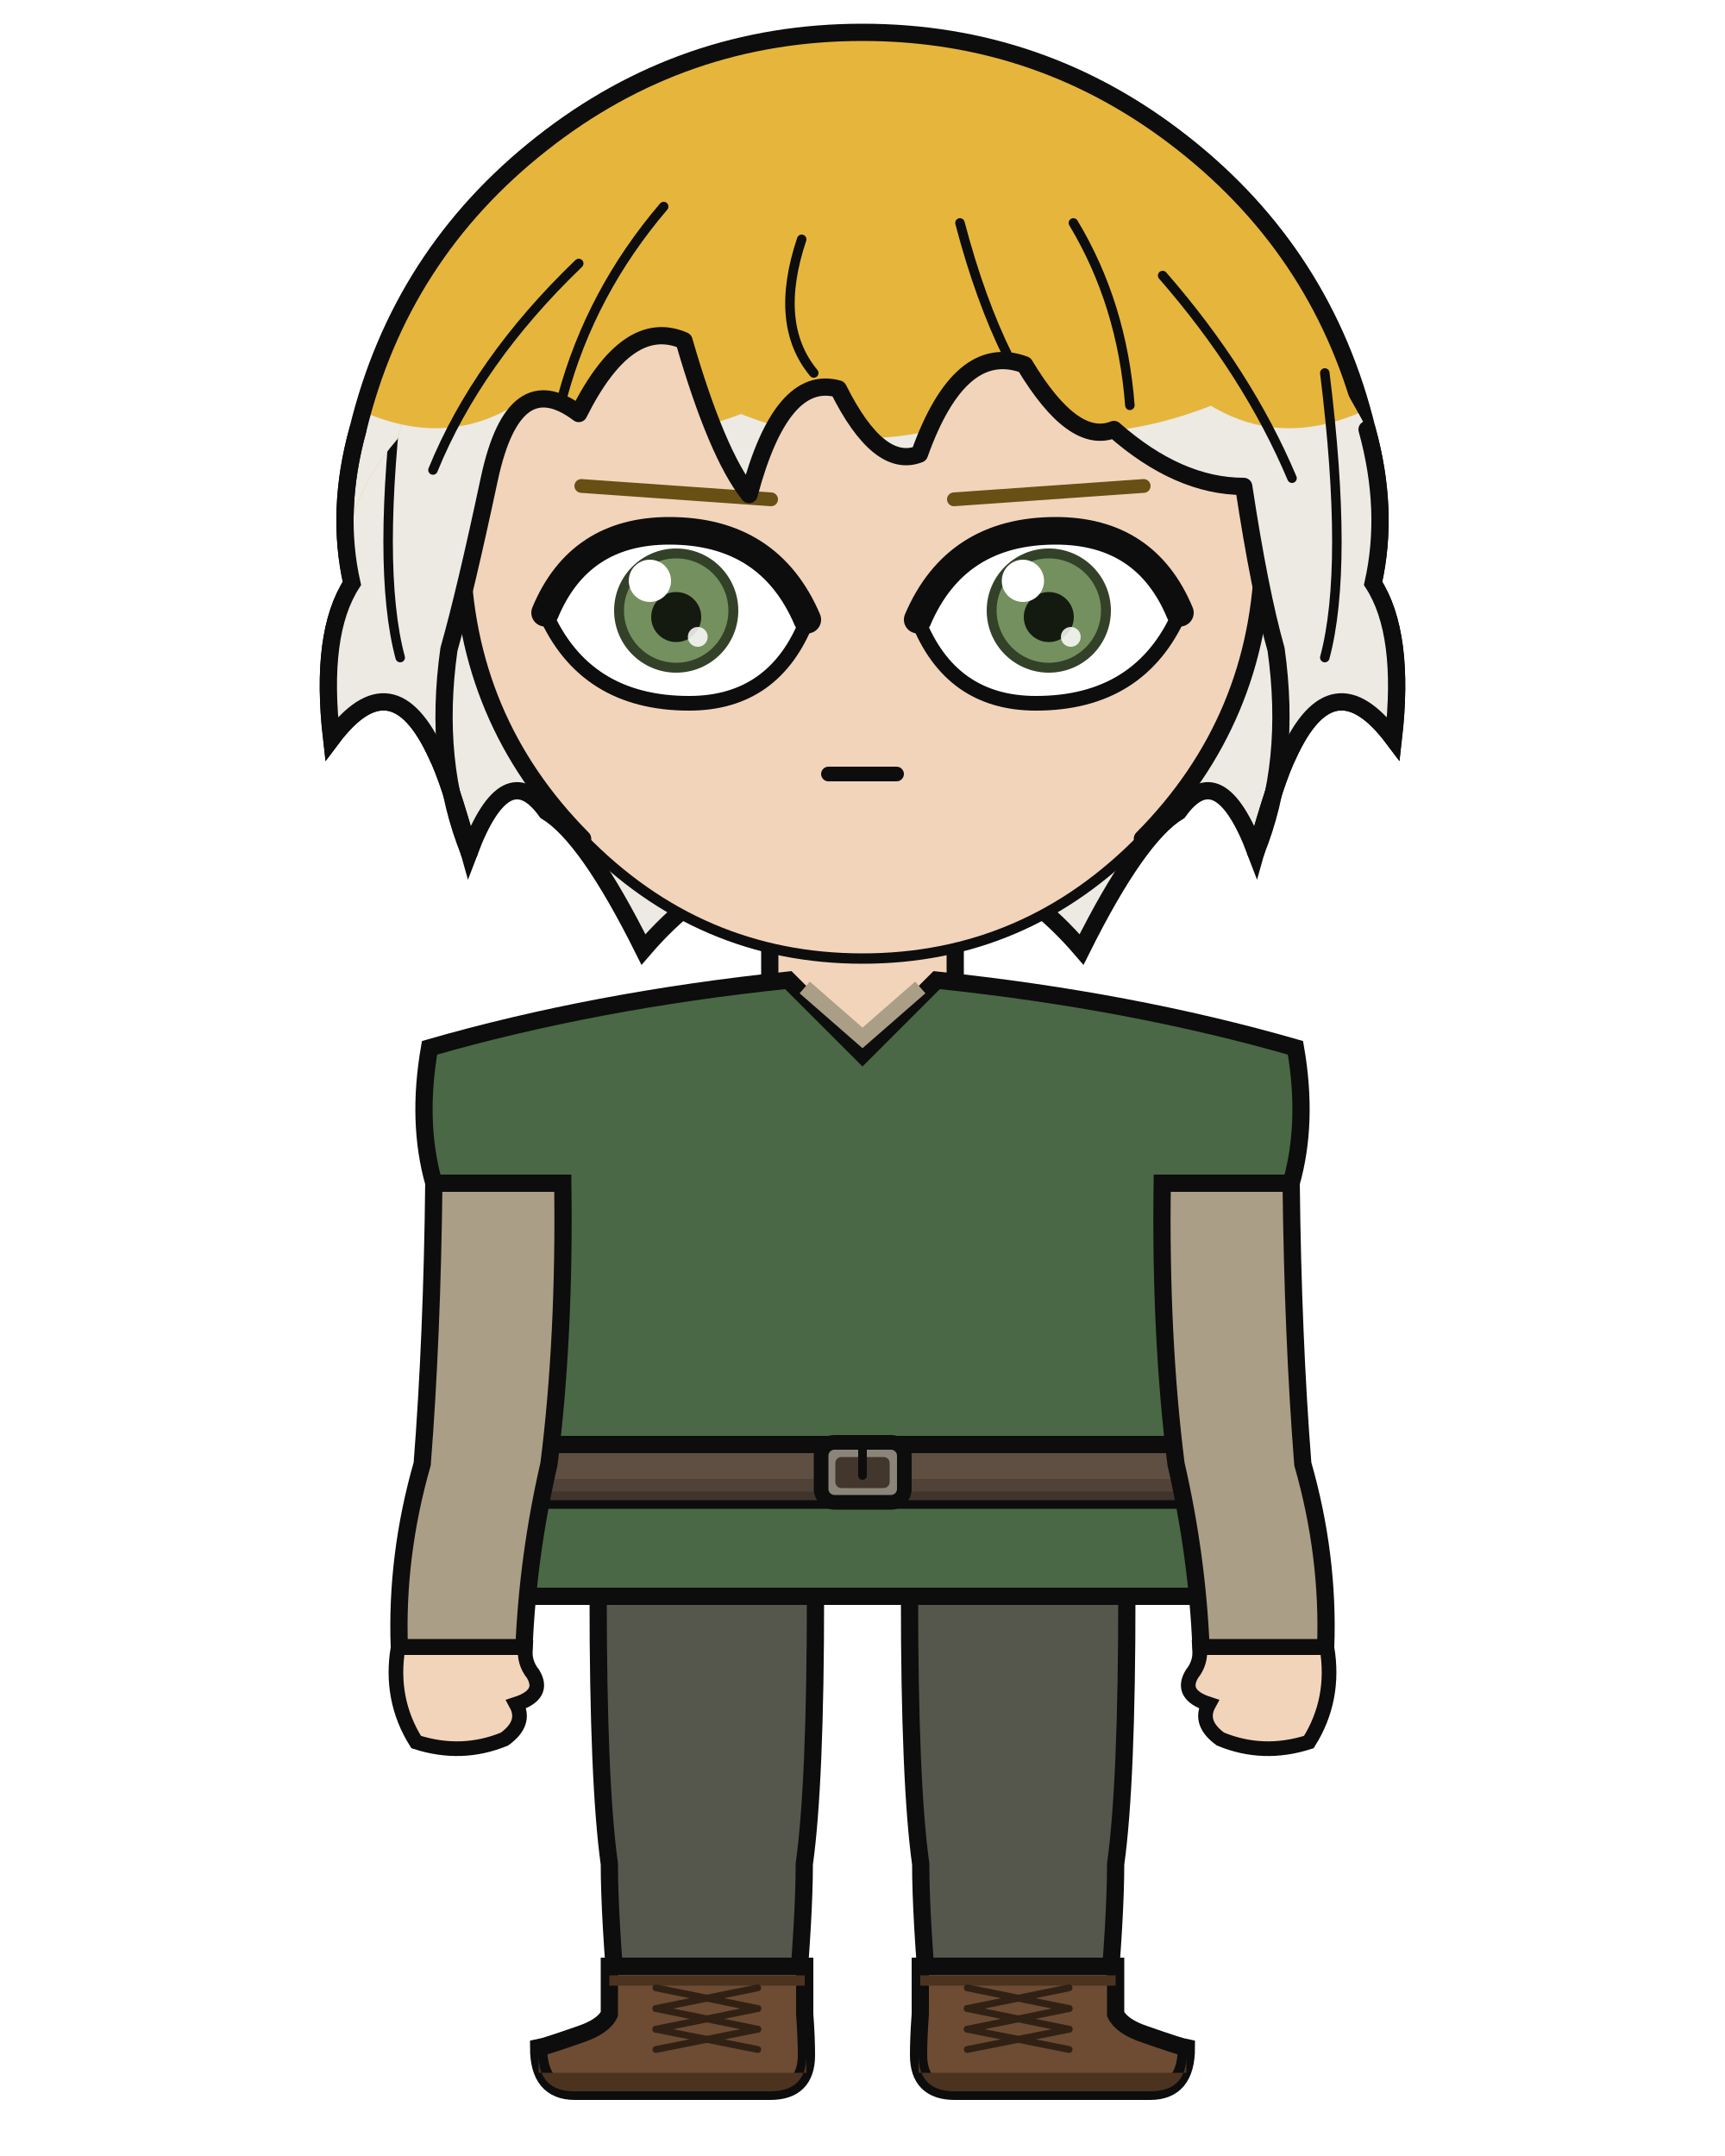
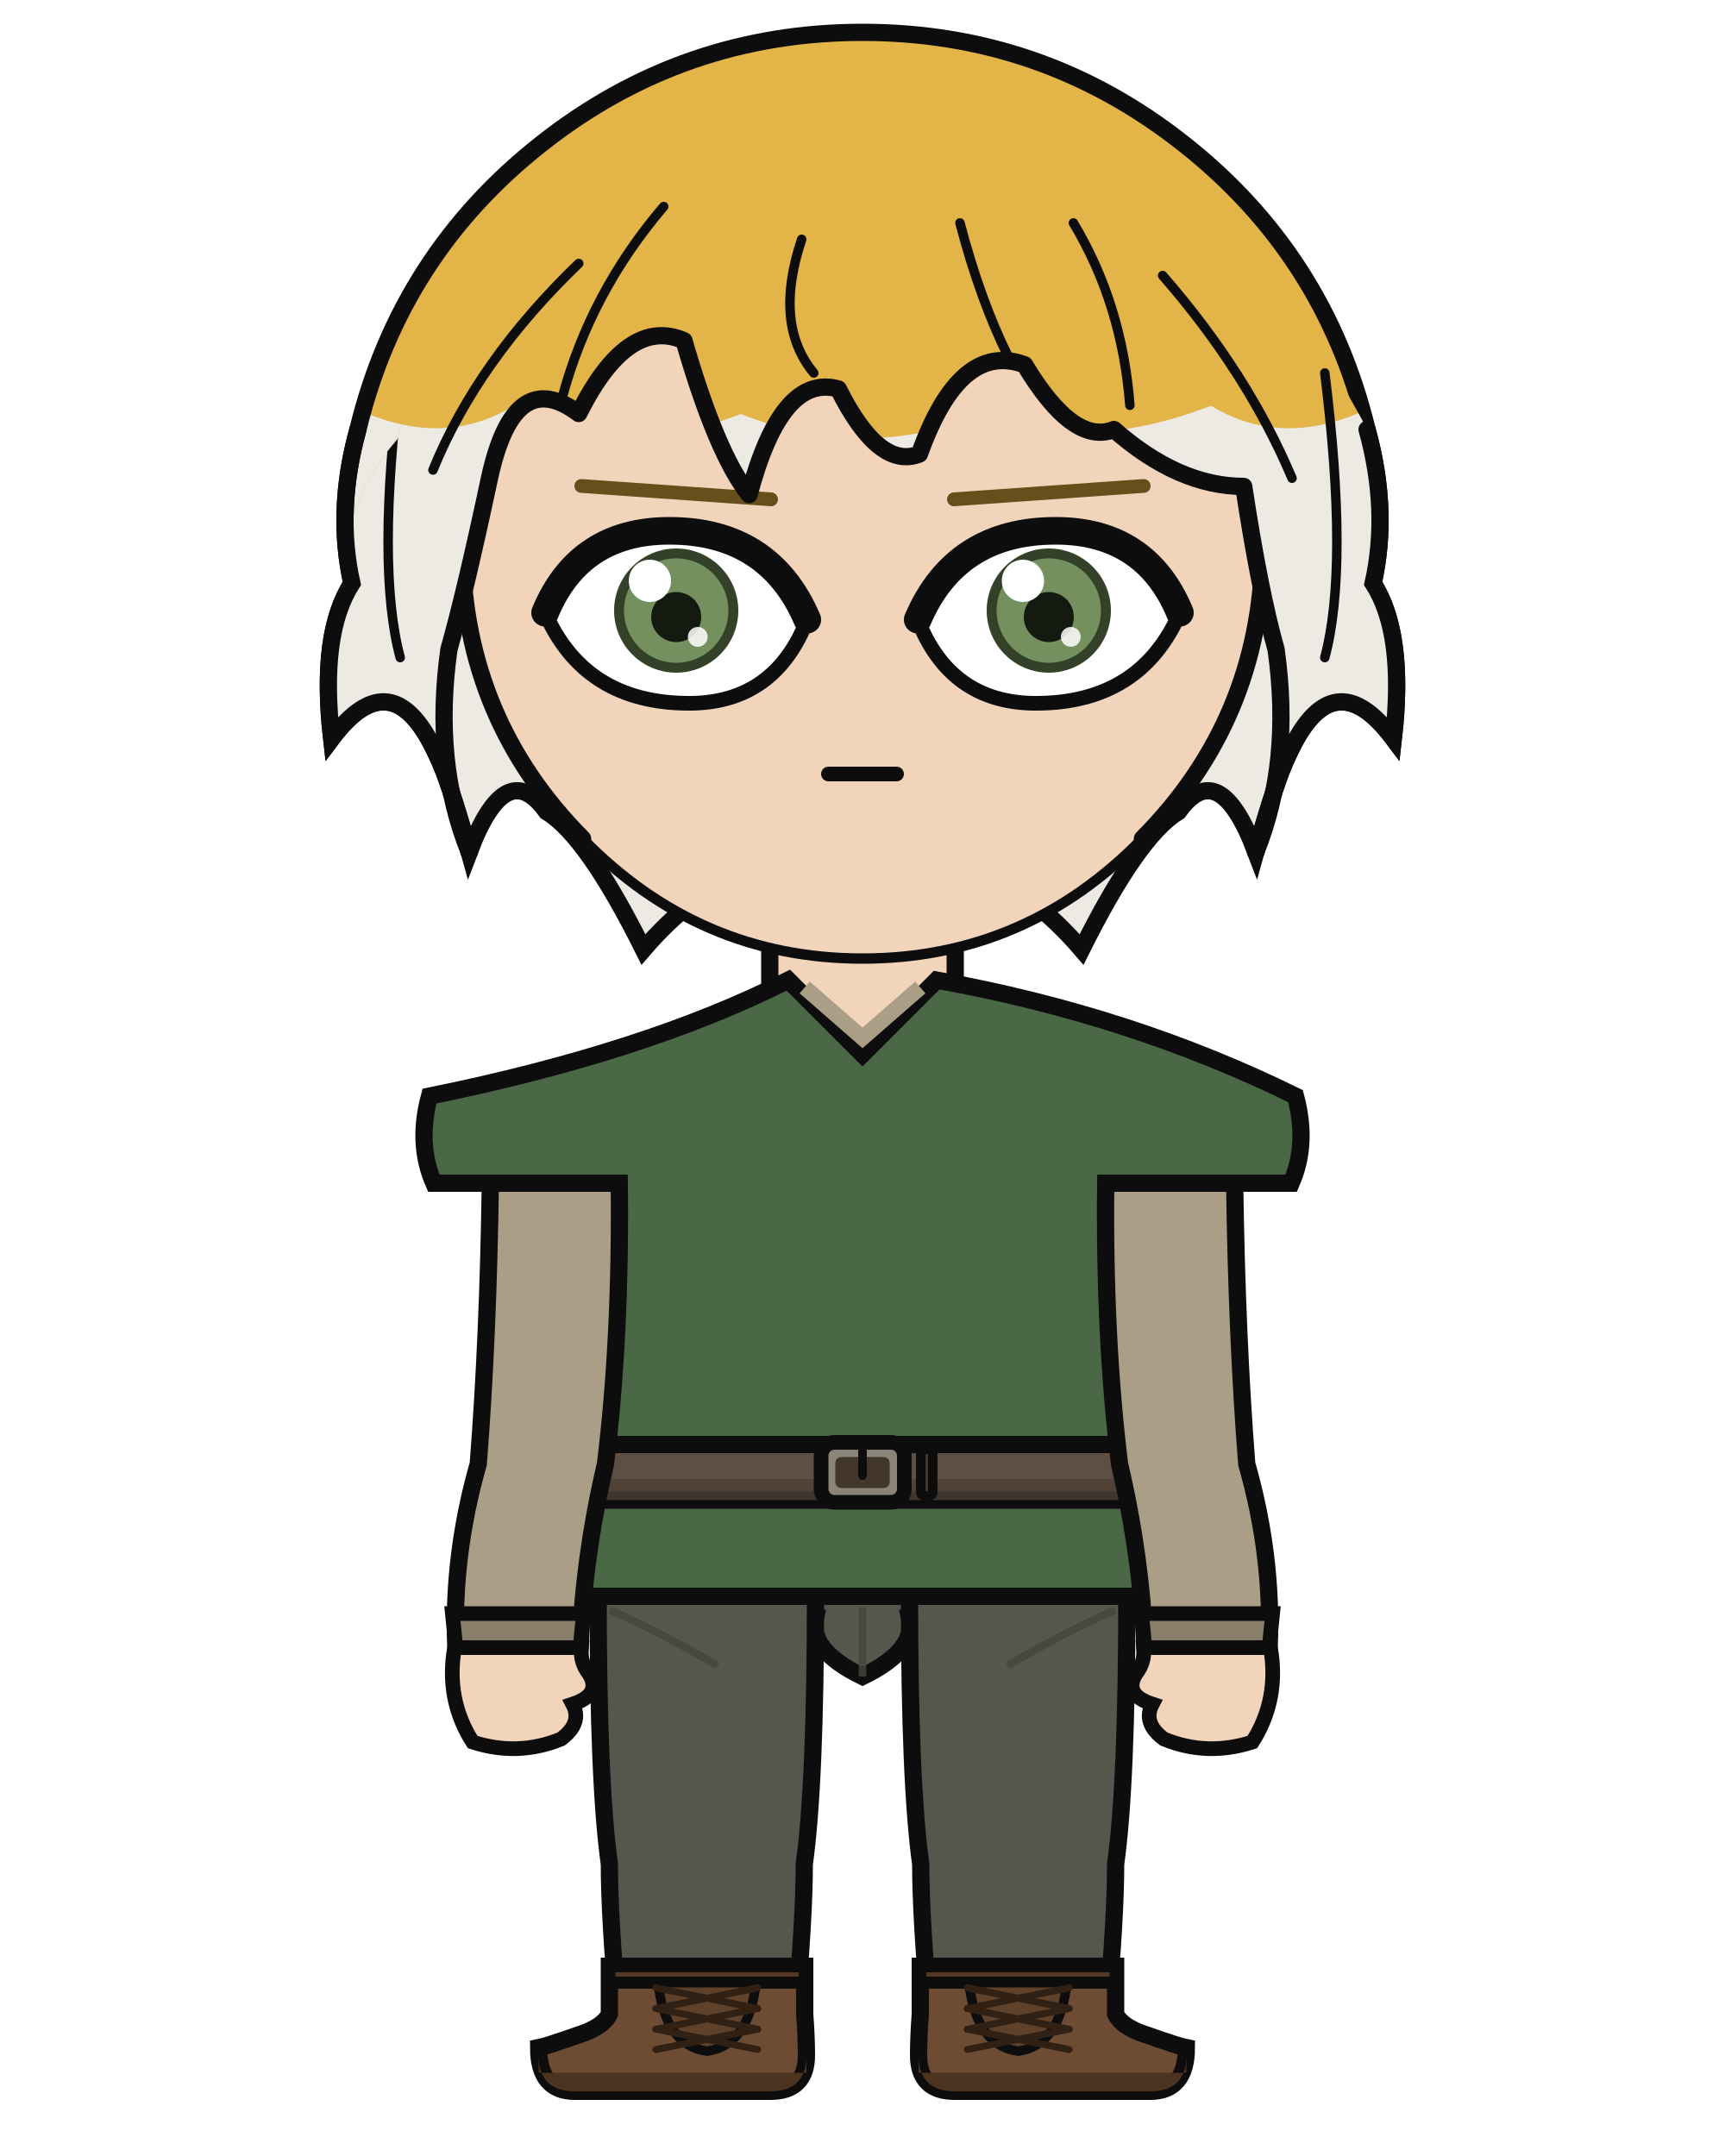
<svg xmlns="http://www.w3.org/2000/svg" width="400" height="500" viewBox="0 0 400 500">
  <rect width="100%" height="100%" fill="white" />
  <defs>
    <clipPath id="hair-tips">
      <path d="M 21.4 86.6 Q 51.5 101.6 77.8 92.2 Q 100.4 105.4 119.2 94.1 Q 148.3 105.4 171.8 96.0 Q 200.0 107.3 228.2 96.0 Q 251.7 105.4 280.8 94.1 Q 299.6 105.4 322.2 92.2 Q 348.5 101.6 378.6 86.6 Q 378.6 243.0 378.6 319.8 Q 200.0 319.8 21.4 319.8 Z" />
    </clipPath>
    <clipPath id="hair-front">
      <path d="M 108.8 197.6 Q 100.4 176.9 104.1 150.6 Q 107.9 137.2 113.5 110.9 Q 119.2 84.6 134.2 95.9 Q 145.5 73.3 158.6 79.0 Q 166.2 105.3 173.7 114.7 Q 181.2 86.5 194.4 90.2 Q 203.8 109.0 213.2 105.3 Q 222.6 79.0 237.6 84.6 Q 248.9 103.4 258.3 99.6 Q 273.3 112.8 288.4 112.8 Q 292.1 137.2 295.9 150.6 Q 299.6 176.9 291.2 197.6 Q 295.9 180.7 298.7 175.1 Q 309.0 152.5 323.1 171.3 Q 325.9 146.9 318.4 135.3 Q 322.2 118.4 317.0 99.6 Q 298.8 64.5 268.6 40.7 Q 238.4 16.9 200.0 16.9 Q 161.6 16.9 131.4 40.7 Q 101.2 64.5 92.2 101.8 Q 77.8 118.4 81.6 135.3 Q 74.1 146.9 76.9 171.3 Q 91.0 152.5 101.3 175.1 Q 104.1 180.7 108.8 197.6 Z" />
    </clipPath>
  </defs>
-   <path d="M 83.0 99.6 Q 92.8 59.1 125.6 33.3 Q 158.3 7.5 200.0 7.5 Q 241.7 7.5 274.4 33.3 Q 307.2 59.1 317.0 99.6 Q 322.2 118.4 318.4 135.3 Q 325.9 146.9 323.1 171.3 Q 309.0 152.5 298.7 175.1 Q 295.9 180.7 291.2 197.6 Q 282.7 175.1 273.3 188.2 Q 263.9 193.9 250.8 220.2 Q 228.2 193.9 200.0 199.5 Q 171.8 193.9 149.2 220.2 Q 136.1 193.9 126.7 188.2 Q 117.3 175.1 108.8 197.6 Q 104.1 180.7 101.3 175.1 Q 91.0 152.5 76.9 171.3 Q 74.1 146.9 81.6 135.3 Q 77.8 118.4 83.0 99.6 Z" fill="#e6b53c" />
+   <path d="M 83.0 99.6 Q 92.8 59.1 125.6 33.3 Q 158.3 7.5 200.0 7.5 Q 241.7 7.5 274.4 33.3 Q 307.2 59.1 317.0 99.6 Q 322.2 118.4 318.4 135.3 Q 325.9 146.9 323.1 171.3 Q 309.0 152.5 298.7 175.1 Q 295.9 180.7 291.2 197.6 Q 282.7 175.1 273.3 188.2 Q 263.9 193.9 250.8 220.2 Q 228.2 193.9 200.0 199.5 Q 171.8 193.9 149.2 220.2 Q 136.1 193.9 126.7 188.2 Q 117.3 175.1 108.8 197.6 Q 104.1 180.7 101.3 175.1 Q 91.0 152.5 76.9 171.3 Q 74.1 146.9 81.6 135.3 Q 77.8 118.4 83.0 99.6 Z" fill="#e3b448" />
  <path d="M 83.0 99.6 Q 92.8 59.1 125.6 33.3 Q 158.3 7.5 200.0 7.5 Q 241.7 7.5 274.4 33.3 Q 307.2 59.1 317.0 99.6 Q 322.2 118.4 318.4 135.3 Q 325.9 146.9 323.1 171.3 Q 309.0 152.5 298.7 175.1 Q 295.9 180.7 291.2 197.6 Q 282.7 175.1 273.3 188.2 Q 263.9 193.9 250.8 220.2 Q 228.2 193.9 200.0 199.5 Q 171.8 193.9 149.2 220.2 Q 136.1 193.9 126.7 188.2 Q 117.3 175.1 108.8 197.6 Q 104.1 180.7 101.3 175.1 Q 91.0 152.5 76.9 171.3 Q 74.1 146.9 81.6 135.3 Q 77.8 118.4 83.0 99.6 Z" fill="#eceae3" clip-path="url(#hair-tips)" />
  <path d="M 83.0 99.6 Q 92.8 59.1 125.6 33.3 Q 158.3 7.5 200.0 7.5 Q 241.7 7.5 274.4 33.3 Q 307.2 59.1 317.0 99.6 Q 322.2 118.4 318.4 135.3 Q 325.9 146.9 323.1 171.3 Q 309.0 152.5 298.7 175.1 Q 295.9 180.7 291.2 197.6 Q 282.7 175.1 273.3 188.2 Q 263.9 193.9 250.8 220.2 Q 228.2 193.9 200.0 199.5 Q 171.8 193.9 149.2 220.2 Q 136.1 193.9 126.7 188.2 Q 117.3 175.1 108.8 197.6 Q 104.1 180.7 101.3 175.1 Q 91.0 152.5 76.9 171.3 Q 74.1 146.9 81.6 135.3 Q 77.8 118.4 83.0 99.6 Z" fill="none" stroke="#0d0d0d" stroke-width="4.0" />
  <rect x="178.5" y="207.7" width="43.0" height="43.2" rx="15.1" fill="#f2d4bb" />
  <line x1="178.5" y1="207.7" x2="178.5" y2="251.0" stroke="#0d0d0d" stroke-width="4.0" />
  <line x1="221.5" y1="207.7" x2="221.5" y2="251.0" stroke="#0d0d0d" stroke-width="4.0" />
+   <path d="M 138.7 370.2 L 261.3 370.2 L 210.9 375.1 Q 212.6 382.7 200.0 388.8 Q 187.4 382.7 189.1 375.1 Z" fill="#55574c" stroke="#0d0d0d" stroke-width="4.0" />
  <path d="M 138.7 370.2 L 189.1 370.2 Q 189.1 413.7 186.5 432.3 Q 186.5 444.5 184.5 467.1 L 143.3 467.1 Q 141.3 444.5 141.3 432.3 Q 138.7 413.7 138.7 370.2 Z" fill="#55574c" stroke="#0d0d0d" stroke-width="4.0" />
  <path d="M 186.6 456.0 L 186.6 467.1 Q 187.0 472.5 187.0 476.6 Q 187.0 485.0 178.6 485.0 L 133.3 485.0 Q 124.9 485.0 124.9 474.9 Q 126.5 474.6 134.5 471.8 Q 139.9 470.0 141.3 467.1 L 141.3 456.0 Z" fill="#6d4c33" stroke="#0d0d0d" stroke-width="4.0" />
  <path d="M 187.0 480.7 L 124.9 480.7 L 124.9 476.6 Q 124.9 485.0 133.3 485.0 L 178.6 485.0 Q 187.0 485.0 187.0 476.6 Z" fill="#4c3320" />
-   <line x1="141.3" y1="459.3" x2="186.6" y2="459.3" stroke="#4c3320" stroke-width="2.4" />
+   <rect x="141.3" y="456.0" width="45.3" height="3.8" fill="#553924" stroke="#0d0d0d" stroke-width="2.8" />
+   <path d="M 152.6 459.8 L 175.3 459.8 Q 173.7 474.3 163.9 475.7 Q 154.2 474.3 152.6 459.8 Z" fill="#604129" stroke="#0d0d0d" stroke-width="2.2" />
  <line x1="175.7" y1="461.0" x2="152.1" y2="465.8" stroke="#312115" stroke-width="1.6" stroke-linecap="round" />
  <line x1="152.1" y1="461.0" x2="175.7" y2="465.8" stroke="#312115" stroke-width="1.6" stroke-linecap="round" />
  <line x1="175.7" y1="465.8" x2="152.1" y2="470.6" stroke="#312115" stroke-width="1.6" stroke-linecap="round" />
  <line x1="152.1" y1="465.8" x2="175.7" y2="470.6" stroke="#312115" stroke-width="1.6" stroke-linecap="round" />
  <line x1="175.7" y1="470.6" x2="152.1" y2="475.3" stroke="#312115" stroke-width="1.6" stroke-linecap="round" />
  <line x1="152.1" y1="470.6" x2="175.7" y2="475.3" stroke="#312115" stroke-width="1.6" stroke-linecap="round" />
  <path d="M 210.9 370.2 L 261.3 370.2 Q 261.3 413.7 258.7 432.3 Q 258.7 444.5 256.7 467.1 L 215.5 467.1 Q 213.5 444.5 213.5 432.3 Q 210.9 413.7 210.9 370.2 Z" fill="#55574c" stroke="#0d0d0d" stroke-width="4.0" />
  <path d="M 213.4 456.0 L 213.4 467.1 Q 213.0 472.5 213.0 476.6 Q 213.0 485.0 221.4 485.0 L 266.7 485.0 Q 275.1 485.0 275.1 474.9 Q 273.5 474.6 265.5 471.8 Q 260.1 470.0 258.7 467.1 L 258.7 456.0 Z" fill="#6d4c33" stroke="#0d0d0d" stroke-width="4.0" />
  <path d="M 213.0 480.7 L 275.1 480.7 L 275.1 476.6 Q 275.1 485.0 266.7 485.0 L 221.4 485.0 Q 213.0 485.0 213.0 476.6 Z" fill="#4c3320" />
-   <line x1="213.4" y1="459.3" x2="258.7" y2="459.3" stroke="#4c3320" stroke-width="2.4" />
+   <rect x="213.4" y="456.0" width="45.3" height="3.8" fill="#553924" stroke="#0d0d0d" stroke-width="2.8" />
+   <path d="M 224.7 459.8 L 247.4 459.8 Q 245.8 474.3 236.1 475.7 Q 226.3 474.3 224.7 459.8 Z" fill="#604129" stroke="#0d0d0d" stroke-width="2.2" />
  <line x1="247.9" y1="461.0" x2="224.3" y2="465.8" stroke="#312115" stroke-width="1.6" stroke-linecap="round" />
  <line x1="224.3" y1="461.0" x2="247.9" y2="465.8" stroke="#312115" stroke-width="1.6" stroke-linecap="round" />
  <line x1="247.9" y1="465.8" x2="224.3" y2="470.6" stroke="#312115" stroke-width="1.6" stroke-linecap="round" />
  <line x1="224.3" y1="465.8" x2="247.9" y2="470.6" stroke="#312115" stroke-width="1.6" stroke-linecap="round" />
  <line x1="247.9" y1="470.6" x2="224.3" y2="475.3" stroke="#312115" stroke-width="1.6" stroke-linecap="round" />
  <line x1="224.3" y1="470.6" x2="247.9" y2="475.3" stroke="#312115" stroke-width="1.6" stroke-linecap="round" />
-   <path d="M 182.8 227.3 Q 137.8 232.0 99.6 243.0 Q 96.6 260.3 100.6 274.4 L 117.3 274.4 Q 117.3 310.2 115.9 339.5 Q 108.4 356.4 108.4 370.2 L 291.6 370.2 Q 291.6 356.4 284.1 339.5 Q 282.7 310.2 282.7 274.4 L 299.4 274.4 Q 303.4 260.3 300.4 243.0 Q 262.2 232.0 217.2 227.3 L 200.0 244.5 Z" fill="#4a6845" stroke="#0d0d0d" stroke-width="4.0" />
+   <line x1="200.0" y1="372.7" x2="200.0" y2="388.8" stroke="#44463c" stroke-width="1.8" opacity="0.8" />
+   <path d="M 141.3 373.3 Q 153.9 378.9 166.4 386.3" fill="none" stroke="#44463c" stroke-width="1.8" opacity="0.8" />
+   <path d="M 258.7 373.3 Q 246.1 378.9 233.6 386.3" fill="none" stroke="#44463c" stroke-width="1.8" opacity="0.8" />
+   <path d="M 182.8 227.3 Q 149.8 244.0 99.6 254.2 Q 96.6 265.3 100.6 274.4 L 117.3 274.4 Q 117.3 310.2 115.9 339.5 Q 108.4 356.4 108.4 370.2 L 291.6 370.2 Q 291.6 356.4 284.1 339.5 Q 282.7 310.2 282.7 274.4 L 299.4 274.4 Q 303.4 265.3 300.4 254.2 Q 262.2 235.4 217.2 227.3 L 200.0 244.5 Z" fill="#4a6845" stroke="#0d0d0d" stroke-width="4.0" />
  <path d="M 186.6 229.0 L 200.0 240.7 L 213.4 229.0" fill="none" stroke="#ab9e86" stroke-width="3.6" />
  <rect x="113.4" y="335.0" width="173.2" height="12.9" rx="2.3" fill="#5f4f42" stroke="#0d0d0d" stroke-width="4.0" />
  <rect x="113.4" y="343.0" width="173.2" height="4.9" rx="2.3" fill="#4c3e33" opacity="0.8" />
  <rect x="190.4" y="334.5" width="19.3" height="13.9" rx="3.1" fill="#8a8578" stroke="#0d0d0d" stroke-width="3.4" />
  <rect x="193.7" y="337.9" width="12.6" height="7.2" rx="1.4" fill="#42362d" />
  <line x1="200.0" y1="334.5" x2="200.0" y2="342.2" stroke="#0d0d0d" stroke-width="2.0" stroke-linecap="round" />
-   <path d="M 130.5 274.4 L 100.6 274.4 Q 100.2 310.2 97.9 339.5 Q 91.8 360.8 92.6 382.1 L 121.5 382.1 Q 122.4 360.8 127.3 339.5 Q 131.0 310.2 130.5 274.4 Z" fill="#ab9e86" stroke="#0d0d0d" stroke-width="4.0" />
-   <path d="M 92.3 382.1 Q 90.3 394.1 96.5 404.0 Q 107.1 407.4 117.0 403.3 Q 122.1 399.6 119.7 395.2 Q 126.5 393.0 123.6 388.2 Q 121.5 385.6 121.8 382.1 Z" fill="#f2d4bb" stroke="#0d0d0d" stroke-width="3.4" />
-   <path d="M 269.5 274.4 L 299.4 274.4 Q 299.8 310.2 302.1 339.5 Q 308.2 360.8 307.4 382.1 L 278.5 382.1 Q 277.6 360.8 272.7 339.5 Q 269.0 310.2 269.5 274.4 Z" fill="#ab9e86" stroke="#0d0d0d" stroke-width="4.0" />
-   <path d="M 307.7 382.1 Q 309.7 394.1 303.5 404.0 Q 292.9 407.4 283.0 403.3 Q 277.9 399.6 280.3 395.2 Q 273.5 393.0 276.4 388.2 Q 278.5 385.6 278.2 382.1 Z" fill="#f2d4bb" stroke="#0d0d0d" stroke-width="3.4" />
+   <rect x="213.5" y="336.1" width="2.8" height="10.8" rx="0.8" fill="#42362d" stroke="#0d0d0d" stroke-width="2.2" />
+   <path d="M 143.6 274.4 L 113.7 274.4 Q 113.2 310.2 110.9 339.5 Q 104.8 360.8 105.7 382.1 L 134.5 382.1 Q 135.4 360.8 140.4 339.5 Q 144.0 310.2 143.6 274.4 Z" fill="#ab9e86" stroke="#0d0d0d" stroke-width="4.0" />
+   <path d="M 104.9 374.2 L 135.3 374.2 L 134.5 382.1 L 105.7 382.1 Z" fill="#897e69" stroke="#0d0d0d" stroke-width="3.4" />
+   <path d="M 105.4 382.1 Q 103.3 394.1 109.6 404.0 Q 120.1 407.4 130.1 403.3 Q 135.1 399.6 132.8 395.2 Q 139.5 393.0 136.6 388.2 Q 134.5 385.6 134.8 382.1 Z" fill="#f2d4bb" stroke="#0d0d0d" stroke-width="3.4" />
+   <path d="M 256.4 274.4 L 286.3 274.4 Q 286.8 310.2 289.1 339.5 Q 295.2 360.8 294.3 382.1 L 265.5 382.1 Q 264.6 360.8 259.6 339.5 Q 256.0 310.2 256.4 274.4 Z" fill="#ab9e86" stroke="#0d0d0d" stroke-width="4.0" />
+   <path d="M 264.7 374.2 L 295.1 374.2 L 294.3 382.1 L 265.5 382.1 Z" fill="#897e69" stroke="#0d0d0d" stroke-width="3.4" />
+   <path d="M 294.6 382.1 Q 296.7 394.1 290.4 404.0 Q 279.9 407.4 269.9 403.3 Q 264.9 399.6 267.2 395.2 Q 260.5 393.0 263.4 388.2 Q 265.5 385.6 265.2 382.1 Z" fill="#f2d4bb" stroke="#0d0d0d" stroke-width="3.4" />
  <path d="M 200.0 33.8 Q 238.5 33.8 265.8 61.4 Q 293.1 88.9 292.9 127.8 Q 292.3 166.9 264.9 194.5 Q 237.8 222.3 200.0 222.3 Q 162.2 222.3 135.1 194.5 Q 107.7 166.9 107.1 127.8 Q 106.9 88.9 134.2 61.4 Q 161.5 33.8 200.0 33.8 Z" fill="#f2d4bb" />
  <path d="M 135.1 194.5 Q 107.7 166.9 107.1 127.8 Q 106.9 88.9 134.2 61.4 Q 161.5 33.8 200.0 33.8 Q 238.5 33.8 265.8 61.4 Q 293.1 88.9 292.9 127.8 Q 292.3 166.9 264.9 194.5" fill="none" stroke="#0d0d0d" stroke-width="4.0" stroke-linecap="round" />
  <path d="M 264.9 194.5 Q 237.8 222.3 200.0 222.3 Q 162.2 222.3 135.1 194.5" fill="none" stroke="#0d0d0d" stroke-width="2.4" stroke-linecap="round" />
-   <line x1="178.8" y1="115.8" x2="134.8" y2="112.7" stroke="#685015" stroke-width="3.2" stroke-linecap="round" />
+   <line x1="178.8" y1="115.8" x2="134.8" y2="112.7" stroke="#664f1b" stroke-width="3.2" stroke-linecap="round" />
  <defs>
    <clipPath id="eye-l">
      <path d="M 187.2 143.7 Q 178.4 123.1 155.2 123.1 Q 134.3 123.1 126.4 142.1 Q 135.6 163.1 159.8 163.1 Q 179.6 163.1 187.2 143.7 Z" />
    </clipPath>
  </defs>
  <path d="M 187.2 143.7 Q 178.4 123.1 155.2 123.1 Q 134.3 123.1 126.4 142.1 Q 135.6 163.1 159.8 163.1 Q 179.6 163.1 187.2 143.7 Z" fill="white" stroke="#0d0d0d" stroke-width="3.4" />
  <g clip-path="url(#eye-l)">
    <circle cx="156.8" cy="141.6" r="14.4" fill="#334129" />
    <circle cx="156.8" cy="141.6" r="12.1" fill="#74905e" />
    <circle cx="156.8" cy="143.1" r="5.8" fill="#141a10" />
    <circle cx="150.7" cy="134.7" r="4.9" fill="white" />
    <circle cx="161.8" cy="147.7" r="2.3" fill="white" opacity="0.85" />
  </g>
  <path d="M 187.2 143.7 Q 178.4 123.1 155.2 123.1 Q 134.3 123.1 126.4 142.1" fill="none" stroke="#0d0d0d" stroke-width="6.4" stroke-linecap="round" />
-   <line x1="221.2" y1="115.8" x2="265.2" y2="112.7" stroke="#685015" stroke-width="3.2" stroke-linecap="round" />
+   <line x1="221.2" y1="115.8" x2="265.2" y2="112.7" stroke="#664f1b" stroke-width="3.2" stroke-linecap="round" />
  <defs>
    <clipPath id="eye-r">
      <path d="M 212.8 143.7 Q 221.6 123.1 244.8 123.1 Q 265.7 123.1 273.6 142.1 Q 264.4 163.1 240.2 163.1 Q 220.4 163.1 212.8 143.7 Z" />
    </clipPath>
  </defs>
  <path d="M 212.8 143.7 Q 221.6 123.1 244.8 123.1 Q 265.7 123.1 273.6 142.1 Q 264.4 163.1 240.2 163.1 Q 220.4 163.1 212.8 143.7 Z" fill="white" stroke="#0d0d0d" stroke-width="3.4" />
  <g clip-path="url(#eye-r)">
    <circle cx="243.2" cy="141.6" r="14.4" fill="#334129" />
    <circle cx="243.2" cy="141.6" r="12.1" fill="#74905e" />
    <circle cx="243.2" cy="143.1" r="5.8" fill="#141a10" />
    <circle cx="237.2" cy="134.7" r="4.9" fill="white" />
    <circle cx="248.3" cy="147.7" r="2.3" fill="white" opacity="0.85" />
  </g>
  <path d="M 212.8 143.7 Q 221.6 123.1 244.8 123.1 Q 265.7 123.1 273.6 142.1" fill="none" stroke="#0d0d0d" stroke-width="6.4" stroke-linecap="round" />
  <path d="M 192.1 179.5 Q 200.0 179.5 207.9 179.5" fill="none" stroke="#0d0d0d" stroke-width="3.4" stroke-linecap="round" />
-   <path d="M 108.8 197.6 Q 100.4 176.9 104.1 150.6 Q 107.9 137.2 113.5 110.9 Q 119.2 84.6 134.2 95.9 Q 145.5 73.3 158.6 79.0 Q 166.2 105.3 173.7 114.7 Q 181.2 86.5 194.4 90.2 Q 203.8 109.0 213.2 105.3 Q 222.6 79.0 237.6 84.6 Q 248.9 103.4 258.3 99.6 Q 273.3 112.8 288.4 112.8 Q 292.1 137.2 295.9 150.6 Q 299.6 176.9 291.2 197.6 Q 295.9 180.7 298.7 175.1 Q 309.0 152.5 323.1 171.3 Q 325.9 146.9 318.4 135.3 Q 322.2 118.4 317.0 99.6 Q 298.8 64.5 268.6 40.7 Q 238.4 16.9 200.0 16.9 Q 161.6 16.9 131.4 40.7 Q 101.2 64.5 92.2 101.8 Q 77.8 118.4 81.6 135.3 Q 74.1 146.9 76.9 171.3 Q 91.0 152.5 101.3 175.1 Q 104.1 180.7 108.8 197.6 Z" fill="#e6b53c" />
+   <path d="M 108.8 197.6 Q 100.4 176.9 104.1 150.6 Q 107.9 137.2 113.5 110.9 Q 119.2 84.6 134.2 95.9 Q 145.5 73.3 158.6 79.0 Q 166.2 105.3 173.7 114.7 Q 181.2 86.5 194.4 90.2 Q 203.8 109.0 213.2 105.3 Q 222.6 79.0 237.6 84.6 Q 248.9 103.4 258.3 99.6 Q 273.3 112.8 288.4 112.8 Q 292.1 137.2 295.9 150.6 Q 299.6 176.9 291.2 197.6 Q 295.9 180.7 298.7 175.1 Q 309.0 152.5 323.1 171.3 Q 325.9 146.9 318.4 135.3 Q 322.2 118.4 317.0 99.6 Q 298.8 64.5 268.6 40.7 Q 238.4 16.9 200.0 16.9 Q 161.6 16.9 131.4 40.7 Q 101.2 64.5 92.2 101.8 Q 77.8 118.4 81.6 135.3 Q 74.1 146.9 76.9 171.3 Q 91.0 152.5 101.3 175.1 Q 104.1 180.7 108.8 197.6 Z" fill="#e3b448" />
  <path d="M 108.8 197.6 Q 100.4 176.9 104.1 150.6 Q 107.9 137.2 113.5 110.9 Q 119.2 84.6 134.2 95.9 Q 145.5 73.3 158.6 79.0 Q 166.2 105.3 173.7 114.7 Q 181.2 86.5 194.4 90.2 Q 203.8 109.0 213.2 105.3 Q 222.6 79.0 237.6 84.6 Q 248.9 103.4 258.3 99.6 Q 273.3 112.8 288.4 112.8 Q 292.1 137.2 295.9 150.6 Q 299.6 176.9 291.2 197.6 Q 295.9 180.7 298.7 175.1 Q 309.0 152.5 323.1 171.3 Q 325.9 146.9 318.4 135.3 Q 322.2 118.4 317.0 99.6 Q 298.8 64.5 268.6 40.7 Q 238.4 16.9 200.0 16.9 Q 161.6 16.9 131.4 40.7 Q 101.2 64.5 92.2 101.8 Q 77.8 118.4 81.6 135.3 Q 74.1 146.9 76.9 171.3 Q 91.0 152.5 101.3 175.1 Q 104.1 180.7 108.8 197.6 Z" fill="#eceae3" clip-path="url(#hair-tips)" />
  <path d="M 108.8 197.6 Q 100.4 176.9 104.1 150.6 Q 107.9 137.2 113.5 110.9 Q 119.2 84.6 134.2 95.9 Q 145.5 73.3 158.6 79.0 Q 166.2 105.3 173.7 114.7 Q 181.2 86.5 194.4 90.2 Q 203.8 109.0 213.2 105.3 Q 222.6 79.0 237.6 84.6 Q 248.9 103.4 258.3 99.6 Q 273.3 112.8 288.4 112.8 Q 292.1 137.2 295.9 150.6 Q 299.6 176.9 291.2 197.6" fill="none" stroke="#0d0d0d" stroke-width="4.0" stroke-linecap="round" stroke-linejoin="round" />
  <path d="M 108.8 197.6 Q 104.1 180.7 101.3 175.1 Q 91.0 152.5 76.9 171.3 Q 74.1 146.9 81.6 135.3 Q 77.8 118.4 83.0 99.6" fill="none" stroke="#0d0d0d" stroke-width="4.0" stroke-linecap="round" />
  <path d="M 291.2 197.6 Q 295.9 180.7 298.7 175.1 Q 309.0 152.5 323.1 171.3 Q 325.9 146.9 318.4 135.3 Q 322.2 118.4 317.0 99.6" fill="none" stroke="#0d0d0d" stroke-width="4.0" stroke-linecap="round" />
  <path d="M 153.9 47.9 Q 137.0 67.7 130.4 92.1" fill="none" stroke="#0d0d0d" stroke-width="2.2" stroke-linecap="round" clip-path="url(#hair-front)" />
  <path d="M 185.9 55.5 Q 179.3 75.2 188.7 86.5" fill="none" stroke="#0d0d0d" stroke-width="2.2" stroke-linecap="round" clip-path="url(#hair-front)" />
  <path d="M 222.6 51.7 Q 227.3 69.6 233.8 82.7" fill="none" stroke="#0d0d0d" stroke-width="2.2" stroke-linecap="round" clip-path="url(#hair-front)" />
  <path d="M 248.9 51.7 Q 260.2 70.5 262.0 94.0" fill="none" stroke="#0d0d0d" stroke-width="2.2" stroke-linecap="round" clip-path="url(#hair-front)" />
  <path d="M 269.6 63.9 Q 289.3 86.5 299.6 110.9" fill="none" stroke="#0d0d0d" stroke-width="2.2" stroke-linecap="round" clip-path="url(#hair-front)" />
  <path d="M 134.2 61.1 Q 110.7 83.7 100.4 109.0" fill="none" stroke="#0d0d0d" stroke-width="2.2" stroke-linecap="round" clip-path="url(#hair-front)" />
  <path d="M 307.2 86.5 Q 312.8 131.6 307.2 152.5" fill="none" stroke="#0d0d0d" stroke-width="2.2" stroke-linecap="round" clip-path="url(#hair-front)" />
  <path d="M 92.8 86.5 Q 87.2 131.6 92.8 152.5" fill="none" stroke="#0d0d0d" stroke-width="2.2" stroke-linecap="round" clip-path="url(#hair-front)" />
</svg>
